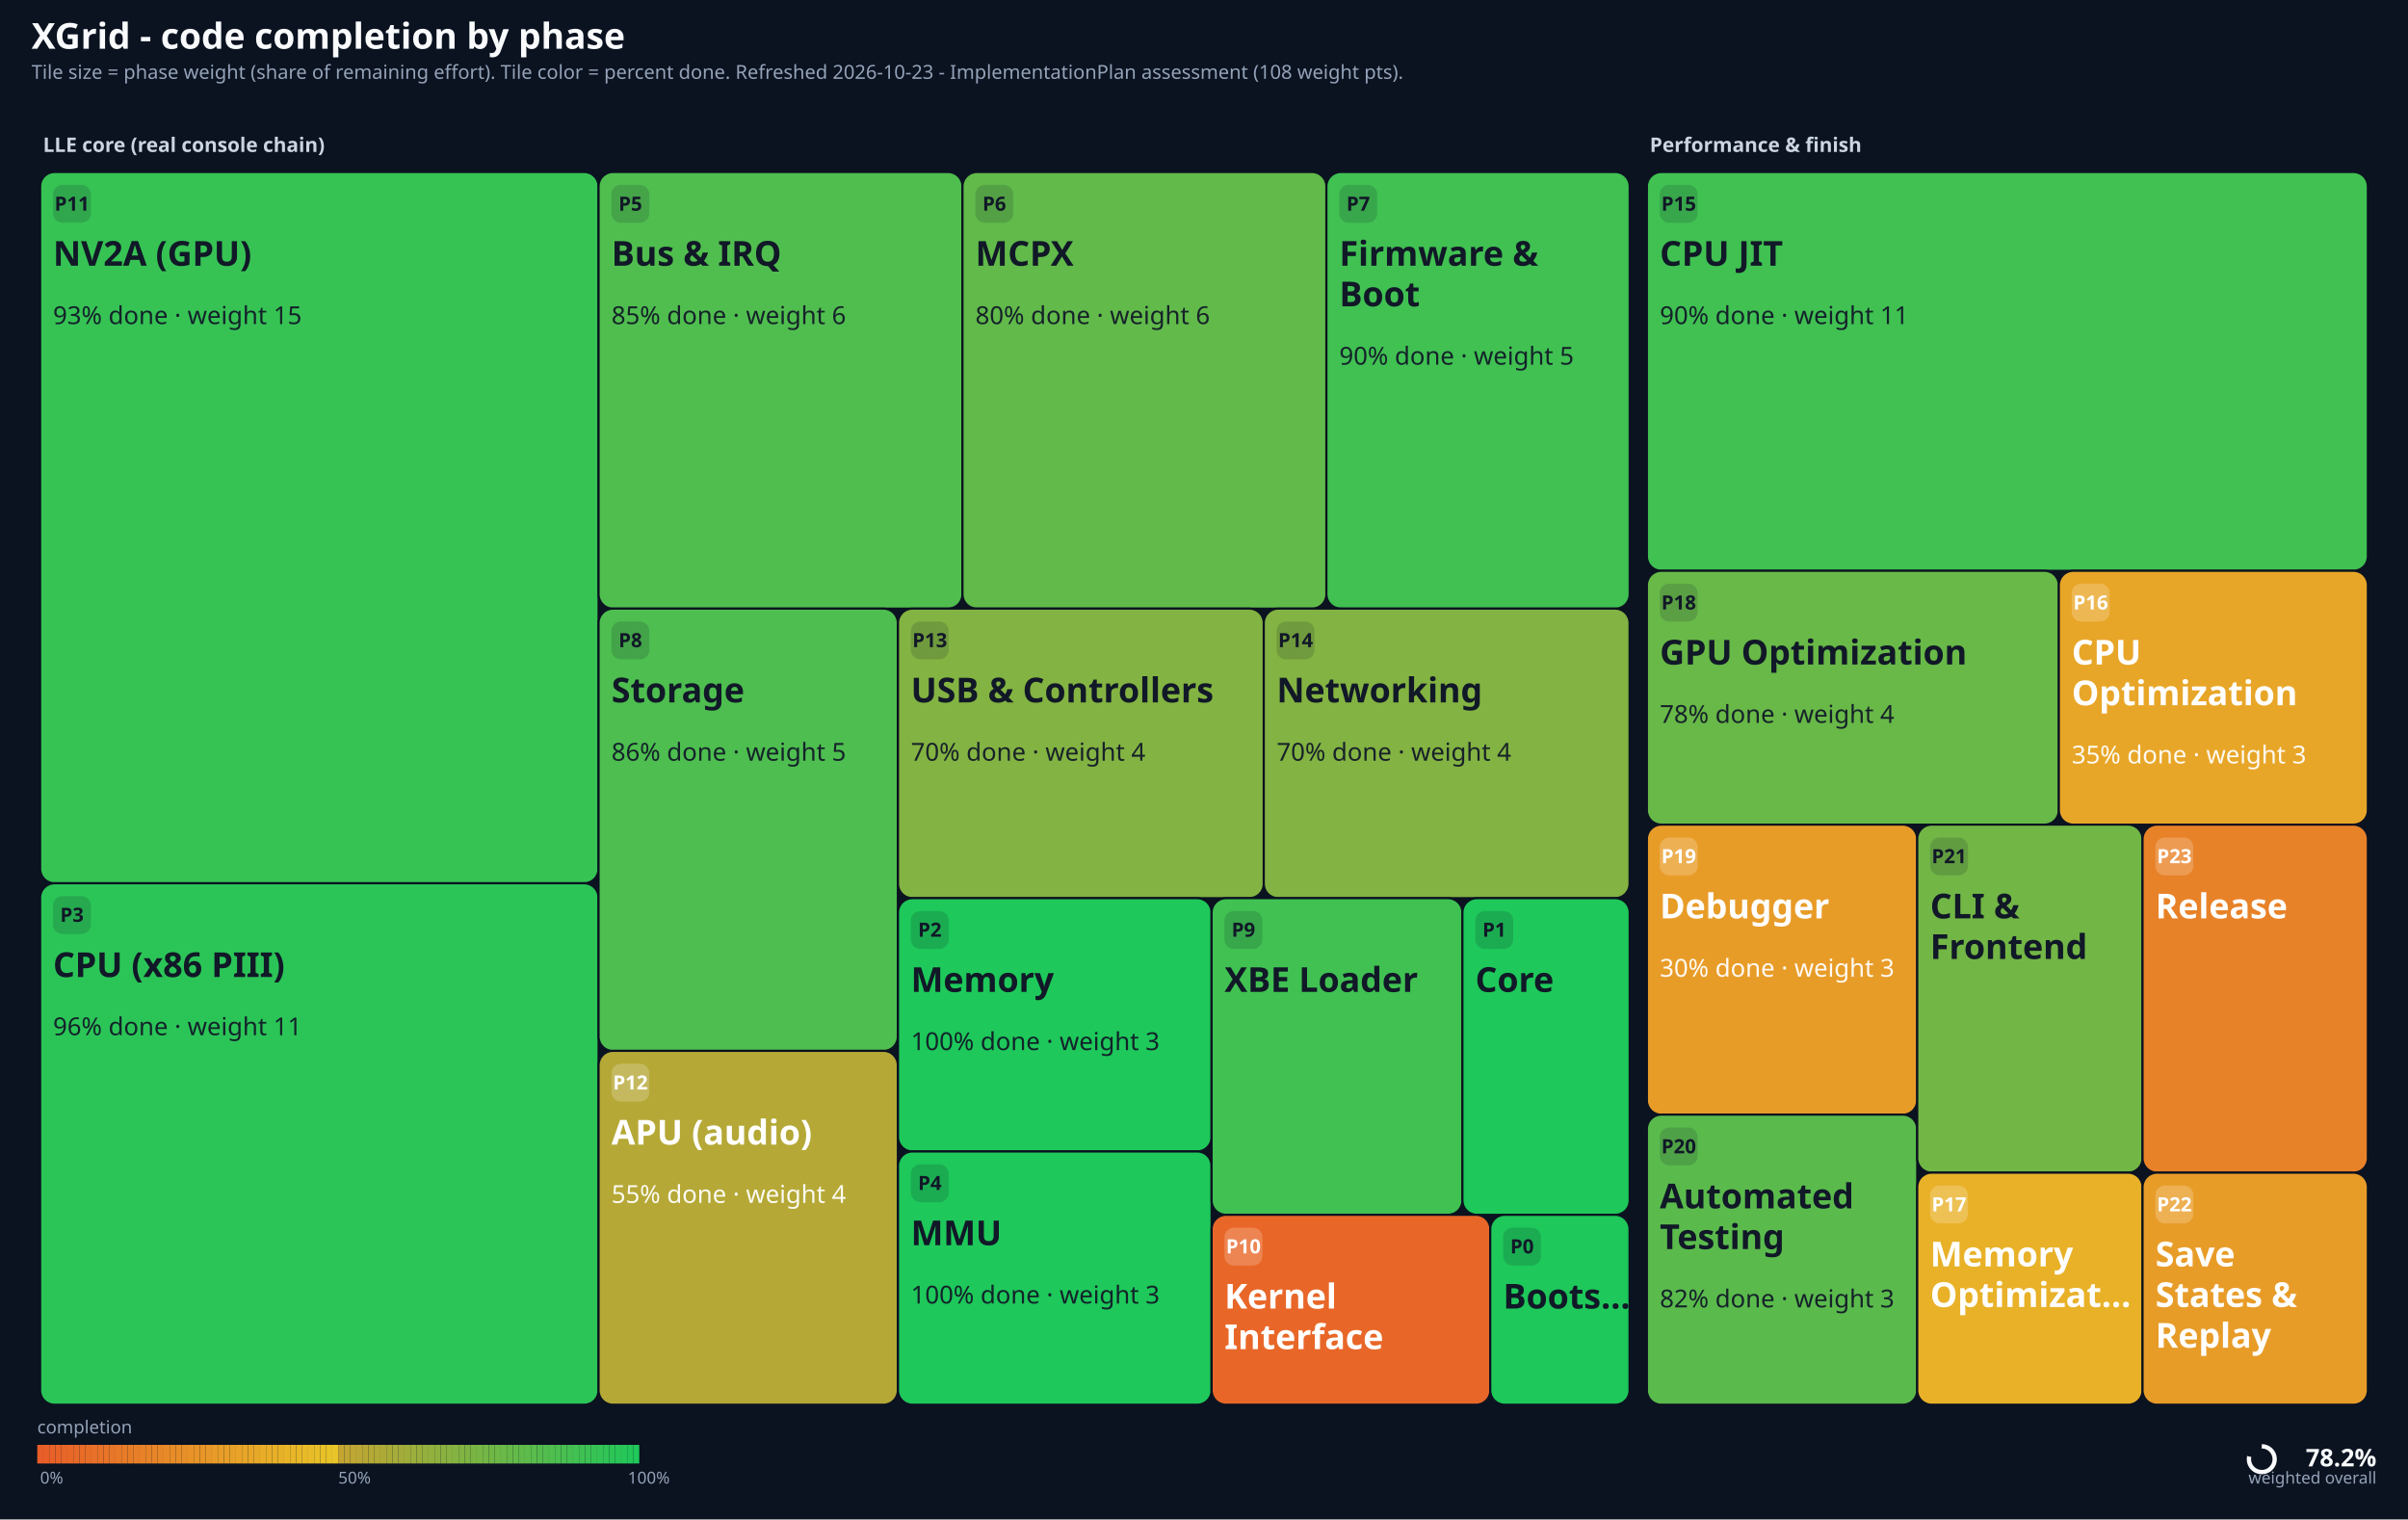
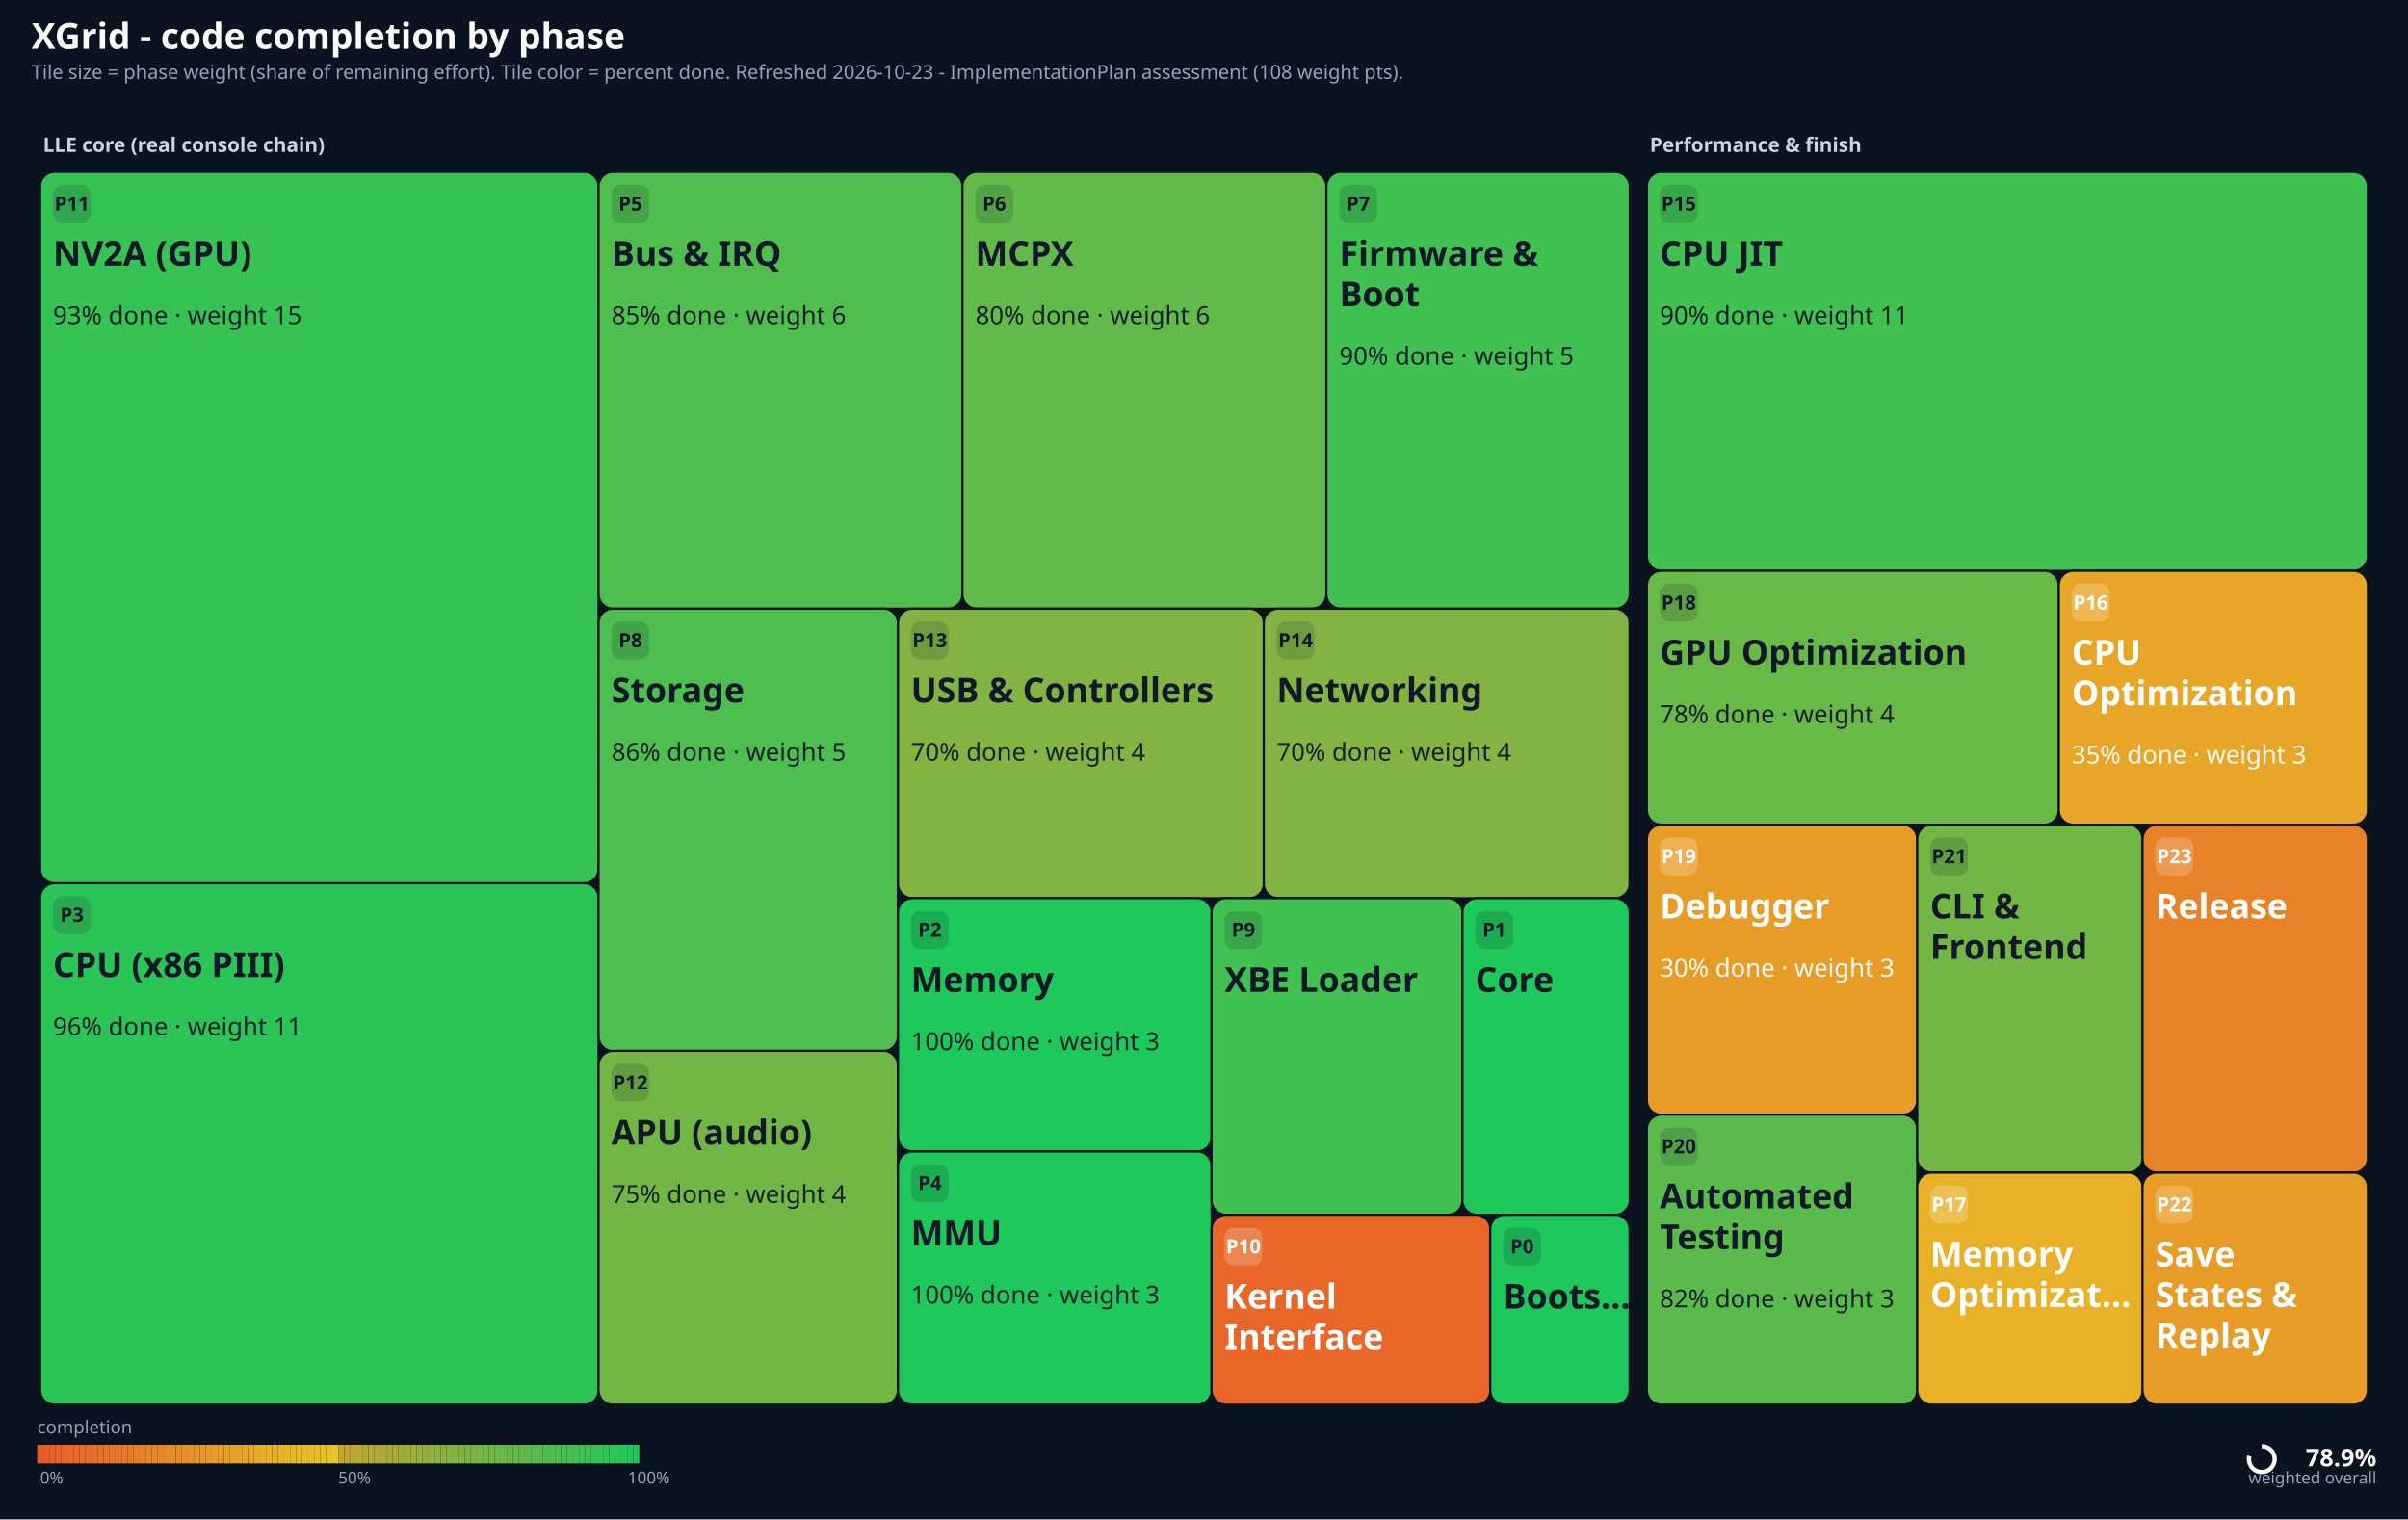
<svg xmlns="http://www.w3.org/2000/svg" width="1680" height="1060" viewBox="0 0 1680 1060" font-family="Segoe UI, Segoe UI Emoji, sans-serif">
  <rect width="1680" height="1060" fill="#0B1220" />
  <text x="22" y="34" font-size="25" font-weight="700" fill="#F8FAFC">XGrid - code completion by phase</text>
  <text x="22" y="55" font-size="13.5" fill="#94A3B8">Tile size = phase weight (share of remaining effort). Tile color = percent done. Refreshed 2026-10-23 - ImplementationPlan assessment (108 weight pts).</text>
  <text x="30" y="106" font-size="14" font-weight="700" fill="#CBD5E1">LLE core (real console chain)</text>
  <text x="1151" y="106" font-size="14" font-weight="700" fill="#CBD5E1">Performance &amp; finish</text>
  <g class="tile" data-p="11" data-name="NV2A (GPU)" data-done="93" data-weight="15">
    <rect x="28" y="120" width="389.6" height="496.2" rx="10" fill="#36C354" stroke="#0B1220" stroke-width="1.5" />
    <rect x="37" y="129" width="26.4" height="26.4" rx="6.6" fill="rgba(17,24,39,0.16)" />
    <text x="50.2" y="147" font-size="13.7" font-weight="700" fill="#111827" text-anchor="middle">P11</text>
    <text x="37" y="185.4" font-size="24" font-weight="700" fill="#111827">NV2A (GPU)</text>
    <text x="37" y="226.1" font-size="17.3" opacity="0.94" fill="#111827">93% done · weight 15</text>
  </g>
  <g class="tile" data-p="3" data-name="CPU (x86 PIII)" data-done="96" data-weight="11">
    <rect x="28" y="616.2" width="389.6" height="363.8" rx="10" fill="#2BC557" stroke="#0B1220" stroke-width="1.5" />
    <rect x="37" y="625.2" width="26.4" height="26.4" rx="6.6" fill="rgba(17,24,39,0.16)" />
    <text x="50.2" y="643.1" font-size="13.7" font-weight="700" fill="#111827" text-anchor="middle">P3</text>
    <text x="37" y="681.6" font-size="24" font-weight="700" fill="#111827">CPU (x86 PIII)</text>
    <text x="37" y="722.2" font-size="17.3" opacity="0.94" fill="#111827">96% done · weight 11</text>
  </g>
  <g class="tile" data-p="5" data-name="Bus &amp; IRQ" data-done="85" data-weight="6">
    <rect x="417.6" y="120" width="253.9" height="304.6" rx="10" fill="#50BE4E" stroke="#0B1220" stroke-width="1.5" />
    <rect x="426.6" y="129" width="26.4" height="26.4" rx="6.6" fill="rgba(17,24,39,0.16)" />
    <text x="439.8" y="147" font-size="13.7" font-weight="700" fill="#111827" text-anchor="middle">P5</text>
    <text x="426.6" y="185.4" font-size="24" font-weight="700" fill="#111827">Bus &amp; IRQ</text>
    <text x="426.6" y="226.1" font-size="17.3" opacity="0.94" fill="#111827">85% done · weight 6</text>
  </g>
  <g class="tile" data-p="6" data-name="MCPX" data-done="80" data-weight="6">
    <rect x="671.5" y="120" width="253.9" height="304.6" rx="10" fill="#61BA4A" stroke="#0B1220" stroke-width="1.5" />
    <rect x="680.5" y="129" width="26.4" height="26.4" rx="6.6" fill="rgba(17,24,39,0.16)" />
    <text x="693.7" y="147" font-size="13.7" font-weight="700" fill="#111827" text-anchor="middle">P6</text>
    <text x="680.5" y="185.4" font-size="24" font-weight="700" fill="#111827">MCPX</text>
    <text x="680.5" y="226.1" font-size="17.3" opacity="0.94" fill="#111827">80% done · weight 6</text>
  </g>
  <g class="tile" data-p="7" data-name="Firmware &amp; Boot" data-done="90" data-weight="5">
    <rect x="925.4" y="120" width="211.6" height="304.6" rx="10" fill="#40C152" stroke="#0B1220" stroke-width="1.5" />
    <rect x="934.4" y="129" width="26.4" height="26.4" rx="6.6" fill="rgba(17,24,39,0.16)" />
    <text x="947.6" y="147" font-size="13.7" font-weight="700" fill="#111827" text-anchor="middle">P7</text>
    <text x="934.4" y="185.4" font-size="24" font-weight="700" fill="#111827">Firmware &amp;</text>
    <text x="934.4" y="213.7" font-size="24" font-weight="700" fill="#111827">Boot</text>
    <text x="934.4" y="254.4" font-size="17.3" opacity="0.94" fill="#111827">90% done · weight 5</text>
  </g>
  <g class="tile" data-p="8" data-name="Storage" data-done="86" data-weight="5">
    <rect x="417.6" y="424.6" width="208.8" height="308.6" rx="10" fill="#4DBE4F" stroke="#0B1220" stroke-width="1.5" />
    <rect x="426.6" y="433.6" width="26.4" height="26.4" rx="6.6" fill="rgba(17,24,39,0.16)" />
    <text x="439.8" y="451.5" font-size="13.7" font-weight="700" fill="#111827" text-anchor="middle">P8</text>
    <text x="426.6" y="490" font-size="24" font-weight="700" fill="#111827">Storage</text>
    <text x="426.6" y="530.7" font-size="17.3" opacity="0.94" fill="#111827">86% done · weight 5</text>
  </g>
-   <g class="tile" data-p="12" data-name="APU (audio)" data-done="55" data-weight="4">
-     <rect x="417.6" y="733.1" width="208.8" height="246.9" rx="10" fill="#B5A836" stroke="#0B1220" stroke-width="1.5" />
-     <rect x="426.6" y="742.1" width="26.4" height="26.4" rx="6.6" fill="rgba(255,255,255,0.20)" />
-     <text x="439.8" y="760.1" font-size="13.7" font-weight="700" fill="#FFFFFF" text-anchor="middle">P12</text>
-     <text x="426.6" y="798.5" font-size="24" font-weight="700" fill="#FFFFFF">APU (audio)</text>
-     <text x="426.6" y="839.2" font-size="17.3" opacity="0.94" fill="#FFFFFF">55% done · weight 4</text>
+   <g class="tile" data-p="12" data-name="APU (audio)" data-done="75" data-weight="4">
+     <rect x="417.6" y="733.1" width="208.8" height="246.9" rx="10" fill="#72B646" stroke="#0B1220" stroke-width="1.5" />
+     <rect x="426.6" y="742.1" width="26.4" height="26.4" rx="6.6" fill="rgba(17,24,39,0.16)" />
+     <text x="439.8" y="760.1" font-size="13.7" font-weight="700" fill="#111827" text-anchor="middle">P12</text>
+     <text x="426.6" y="798.5" font-size="24" font-weight="700" fill="#111827">APU (audio)</text>
+     <text x="426.6" y="839.2" font-size="17.3" opacity="0.94" fill="#111827">75% done · weight 4</text>
  </g>
  <g class="tile" data-p="13" data-name="USB &amp; Controllers" data-done="70" data-weight="4">
    <rect x="626.5" y="424.6" width="255.2" height="202" rx="10" fill="#83B342" stroke="#0B1220" stroke-width="1.5" />
    <rect x="635.5" y="433.6" width="26.4" height="26.4" rx="6.6" fill="rgba(17,24,39,0.16)" />
    <text x="648.7" y="451.5" font-size="13.7" font-weight="700" fill="#111827" text-anchor="middle">P13</text>
    <text x="635.5" y="490" font-size="24" font-weight="700" fill="#111827">USB &amp; Controllers</text>
    <text x="635.5" y="530.7" font-size="17.3" opacity="0.94" fill="#111827">70% done · weight 4</text>
  </g>
  <g class="tile" data-p="14" data-name="Networking" data-done="70" data-weight="4">
    <rect x="881.7" y="424.6" width="255.2" height="202" rx="10" fill="#83B342" stroke="#0B1220" stroke-width="1.5" />
    <rect x="890.7" y="433.6" width="26.4" height="26.4" rx="6.6" fill="rgba(17,24,39,0.16)" />
    <text x="903.9" y="451.5" font-size="13.7" font-weight="700" fill="#111827" text-anchor="middle">P14</text>
    <text x="890.7" y="490" font-size="24" font-weight="700" fill="#111827">Networking</text>
    <text x="890.7" y="530.7" font-size="17.3" opacity="0.94" fill="#111827">70% done · weight 4</text>
  </g>
  <g class="tile" data-p="2" data-name="Memory" data-done="100" data-weight="3">
    <rect x="626.5" y="626.6" width="218.8" height="176.7" rx="10" fill="#1EC85A" stroke="#0B1220" stroke-width="1.5" />
    <rect x="635.5" y="635.6" width="26.4" height="26.4" rx="6.6" fill="rgba(17,24,39,0.16)" />
    <text x="648.7" y="653.5" font-size="13.7" font-weight="700" fill="#111827" text-anchor="middle">P2</text>
    <text x="635.5" y="692" font-size="24" font-weight="700" fill="#111827">Memory</text>
    <text x="635.5" y="732.6" font-size="17.3" opacity="0.94" fill="#111827">100% done · weight 3</text>
  </g>
  <g class="tile" data-p="4" data-name="MMU" data-done="100" data-weight="3">
    <rect x="626.5" y="803.3" width="218.8" height="176.7" rx="10" fill="#1EC85A" stroke="#0B1220" stroke-width="1.5" />
    <rect x="635.5" y="812.3" width="26.4" height="26.4" rx="6.6" fill="rgba(17,24,39,0.16)" />
    <text x="648.7" y="830.2" font-size="13.7" font-weight="700" fill="#111827" text-anchor="middle">P4</text>
    <text x="635.5" y="868.7" font-size="24" font-weight="700" fill="#111827">MMU</text>
    <text x="635.5" y="909.4" font-size="17.3" opacity="0.94" fill="#111827">100% done · weight 3</text>
  </g>
  <g class="tile" data-p="9" data-name="XBE Loader" data-done="90" data-weight="3">
    <rect x="845.3" y="626.6" width="175" height="220.9" rx="10" fill="#40C152" stroke="#0B1220" stroke-width="1.5" />
    <rect x="854.3" y="635.6" width="26.4" height="26.4" rx="6.6" fill="rgba(17,24,39,0.16)" />
    <text x="867.5" y="653.5" font-size="13.7" font-weight="700" fill="#111827" text-anchor="middle">P9</text>
    <text x="854.3" y="692" font-size="24" font-weight="700" fill="#111827">XBE Loader</text>
  </g>
  <g class="tile" data-p="1" data-name="Core" data-done="100" data-weight="2">
    <rect x="1020.3" y="626.6" width="116.7" height="220.9" rx="10" fill="#1EC85A" stroke="#0B1220" stroke-width="1.5" />
    <rect x="1029.3" y="635.6" width="26.4" height="26.4" rx="6.6" fill="rgba(17,24,39,0.16)" />
    <text x="1042.5" y="653.5" font-size="13.7" font-weight="700" fill="#111827" text-anchor="middle">P1</text>
    <text x="1029.3" y="692" font-size="24" font-weight="700" fill="#111827">Core</text>
  </g>
  <g class="tile" data-p="10" data-name="Kernel Interface" data-done="5" data-weight="2">
    <rect x="845.3" y="847.5" width="194.5" height="132.5" rx="10" fill="#E86728" stroke="#0B1220" stroke-width="1.5" />
    <rect x="854.3" y="856.5" width="26.4" height="26.4" rx="6.6" fill="rgba(255,255,255,0.20)" />
    <text x="867.5" y="874.4" font-size="13.7" font-weight="700" fill="#FFFFFF" text-anchor="middle">P10</text>
    <text x="854.3" y="912.9" font-size="24" font-weight="700" fill="#FFFFFF">Kernel</text>
    <text x="854.3" y="941.2" font-size="24" font-weight="700" fill="#FFFFFF">Interface</text>
  </g>
  <g class="tile" data-p="0" data-name="Bootstrap" data-done="100" data-weight="1">
    <rect x="1039.7" y="847.5" width="97.2" height="132.5" rx="10" fill="#1EC85A" stroke="#0B1220" stroke-width="1.5" />
    <rect x="1048.7" y="856.5" width="26.4" height="26.4" rx="6.6" fill="rgba(17,24,39,0.16)" />
    <text x="1061.9" y="874.4" font-size="13.7" font-weight="700" fill="#111827" text-anchor="middle">P0</text>
    <text x="1048.7" y="912.9" font-size="24" font-weight="700" fill="#111827">Boots…</text>
  </g>
  <g class="tile" data-p="15" data-name="CPU JIT" data-done="90" data-weight="11">
    <rect x="1149" y="120" width="503" height="278.2" rx="10" fill="#40C152" stroke="#0B1220" stroke-width="1.5" />
    <rect x="1158" y="129" width="26.4" height="26.4" rx="6.6" fill="rgba(17,24,39,0.16)" />
    <text x="1171.2" y="147" font-size="13.7" font-weight="700" fill="#111827" text-anchor="middle">P15</text>
    <text x="1158" y="185.4" font-size="24" font-weight="700" fill="#111827">CPU JIT</text>
    <text x="1158" y="226.1" font-size="17.3" opacity="0.94" fill="#111827">90% done · weight 11</text>
  </g>
  <g class="tile" data-p="18" data-name="GPU Optimization" data-done="78" data-weight="4">
    <rect x="1149" y="398.2" width="287.4" height="177.1" rx="10" fill="#68B948" stroke="#0B1220" stroke-width="1.5" />
    <rect x="1158" y="407.2" width="26.4" height="26.4" rx="6.6" fill="rgba(17,24,39,0.16)" />
    <text x="1171.2" y="425.2" font-size="13.7" font-weight="700" fill="#111827" text-anchor="middle">P18</text>
    <text x="1158" y="463.6" font-size="24" font-weight="700" fill="#111827">GPU Optimization</text>
    <text x="1158" y="504.3" font-size="17.3" opacity="0.94" fill="#111827">78% done · weight 4</text>
  </g>
  <g class="tile" data-p="16" data-name="CPU Optimization" data-done="35" data-weight="3">
    <rect x="1436.4" y="398.2" width="215.6" height="177.1" rx="10" fill="#E8A628" stroke="#0B1220" stroke-width="1.5" />
    <rect x="1445.4" y="407.2" width="26.4" height="26.4" rx="6.6" fill="rgba(255,255,255,0.20)" />
    <text x="1458.6" y="425.2" font-size="13.7" font-weight="700" fill="#FFFFFF" text-anchor="middle">P16</text>
    <text x="1445.4" y="463.6" font-size="24" font-weight="700" fill="#FFFFFF">CPU</text>
    <text x="1445.4" y="492" font-size="24" font-weight="700" fill="#FFFFFF">Optimization</text>
    <text x="1445.4" y="532.6" font-size="17.3" opacity="0.94" fill="#FFFFFF">35% done · weight 3</text>
  </g>
  <g class="tile" data-p="19" data-name="Debugger" data-done="30" data-weight="3">
    <rect x="1149" y="575.3" width="188.6" height="202.4" rx="10" fill="#E89C28" stroke="#0B1220" stroke-width="1.5" />
    <rect x="1158" y="584.3" width="26.4" height="26.4" rx="6.6" fill="rgba(255,255,255,0.20)" />
    <text x="1171.2" y="602.2" font-size="13.7" font-weight="700" fill="#FFFFFF" text-anchor="middle">P19</text>
    <text x="1158" y="640.7" font-size="24" font-weight="700" fill="#FFFFFF">Debugger</text>
    <text x="1158" y="681.4" font-size="17.3" opacity="0.94" fill="#FFFFFF">30% done · weight 3</text>
  </g>
  <g class="tile" data-p="20" data-name="Automated Testing" data-done="82" data-weight="3">
    <rect x="1149" y="777.6" width="188.6" height="202.4" rx="10" fill="#5ABB4C" stroke="#0B1220" stroke-width="1.5" />
    <rect x="1158" y="786.6" width="26.4" height="26.4" rx="6.6" fill="rgba(17,24,39,0.16)" />
    <text x="1171.2" y="804.6" font-size="13.7" font-weight="700" fill="#111827" text-anchor="middle">P20</text>
    <text x="1158" y="843" font-size="24" font-weight="700" fill="#111827">Automated</text>
    <text x="1158" y="871.4" font-size="24" font-weight="700" fill="#111827">Testing</text>
    <text x="1158" y="912.1" font-size="17.3" opacity="0.94" fill="#111827">82% done · weight 3</text>
  </g>
  <g class="tile" data-p="21" data-name="CLI &amp; Frontend" data-done="75" data-weight="3">
    <rect x="1337.6" y="575.3" width="157.2" height="242.8" rx="10" fill="#72B646" stroke="#0B1220" stroke-width="1.5" />
    <rect x="1346.6" y="584.3" width="26.4" height="26.4" rx="6.6" fill="rgba(17,24,39,0.16)" />
    <text x="1359.8" y="602.2" font-size="13.7" font-weight="700" fill="#111827" text-anchor="middle">P21</text>
    <text x="1346.6" y="640.7" font-size="24" font-weight="700" fill="#111827">CLI &amp;</text>
    <text x="1346.6" y="669" font-size="24" font-weight="700" fill="#111827">Frontend</text>
  </g>
  <g class="tile" data-p="23" data-name="Release" data-done="18" data-weight="3">
    <rect x="1494.8" y="575.3" width="157.2" height="242.8" rx="10" fill="#E88228" stroke="#0B1220" stroke-width="1.5" />
    <rect x="1503.8" y="584.3" width="26.4" height="26.4" rx="6.6" fill="rgba(255,255,255,0.20)" />
    <text x="1517" y="602.2" font-size="13.7" font-weight="700" fill="#FFFFFF" text-anchor="middle">P23</text>
    <text x="1503.8" y="640.7" font-size="24" font-weight="700" fill="#FFFFFF">Release</text>
  </g>
  <g class="tile" data-p="17" data-name="Memory Optimization" data-done="40" data-weight="2">
    <rect x="1337.6" y="818.1" width="157.2" height="161.9" rx="10" fill="#E8B128" stroke="#0B1220" stroke-width="1.5" />
    <rect x="1346.6" y="827.1" width="26.4" height="26.4" rx="6.6" fill="rgba(255,255,255,0.20)" />
    <text x="1359.8" y="845.1" font-size="13.7" font-weight="700" fill="#FFFFFF" text-anchor="middle">P17</text>
    <text x="1346.6" y="883.5" font-size="24" font-weight="700" fill="#FFFFFF">Memory</text>
    <text x="1346.6" y="911.8" font-size="24" font-weight="700" fill="#FFFFFF">Optimizat…</text>
  </g>
  <g class="tile" data-p="22" data-name="Save States &amp; Replay" data-done="30" data-weight="2">
    <rect x="1494.8" y="818.1" width="157.2" height="161.9" rx="10" fill="#E89C28" stroke="#0B1220" stroke-width="1.5" />
    <rect x="1503.8" y="827.1" width="26.4" height="26.4" rx="6.6" fill="rgba(255,255,255,0.20)" />
    <text x="1517" y="845.1" font-size="13.7" font-weight="700" fill="#FFFFFF" text-anchor="middle">P22</text>
    <text x="1503.8" y="883.5" font-size="24" font-weight="700" fill="#FFFFFF">Save</text>
    <text x="1503.8" y="911.8" font-size="24" font-weight="700" fill="#FFFFFF">States &amp;</text>
    <text x="1503.8" y="940.2" font-size="24" font-weight="700" fill="#FFFFFF">Replay</text>
  </g>
  <text x="26" y="1000" font-size="12.5" fill="#94A3B8">completion</text>
  <rect x="26" y="1008" width="4.2" height="13" fill="#E85D28" />
  <rect x="30.2" y="1008" width="4.2" height="13" fill="#E85F28" />
  <rect x="34.4" y="1008" width="4.2" height="13" fill="#E86128" />
  <rect x="38.6" y="1008" width="4.2" height="13" fill="#E86328" />
  <rect x="42.8" y="1008" width="4.2" height="13" fill="#E86628" />
  <rect x="47" y="1008" width="4.2" height="13" fill="#E86828" />
  <rect x="51.2" y="1008" width="4.2" height="13" fill="#E86A28" />
  <rect x="55.4" y="1008" width="4.2" height="13" fill="#E86C28" />
  <rect x="59.6" y="1008" width="4.2" height="13" fill="#E86E28" />
  <rect x="63.8" y="1008" width="4.2" height="13" fill="#E87028" />
  <rect x="68" y="1008" width="4.2" height="13" fill="#E87228" />
  <rect x="72.2" y="1008" width="4.2" height="13" fill="#E87428" />
  <rect x="76.4" y="1008" width="4.2" height="13" fill="#E87628" />
  <rect x="80.6" y="1008" width="4.2" height="13" fill="#E87928" />
  <rect x="84.8" y="1008" width="4.2" height="13" fill="#E87B28" />
  <rect x="89" y="1008" width="4.2" height="13" fill="#E87D28" />
  <rect x="93.2" y="1008" width="4.2" height="13" fill="#E87F28" />
  <rect x="97.4" y="1008" width="4.2" height="13" fill="#E88128" />
  <rect x="101.6" y="1008" width="4.2" height="13" fill="#E88328" />
  <rect x="105.8" y="1008" width="4.2" height="13" fill="#E88528" />
  <rect x="110" y="1008" width="4.2" height="13" fill="#E88728" />
  <rect x="114.2" y="1008" width="4.2" height="13" fill="#E88A28" />
  <rect x="118.4" y="1008" width="4.2" height="13" fill="#E88C28" />
  <rect x="122.6" y="1008" width="4.2" height="13" fill="#E88E28" />
  <rect x="126.8" y="1008" width="4.2" height="13" fill="#E89028" />
  <rect x="131" y="1008" width="4.2" height="13" fill="#E89228" />
  <rect x="135.2" y="1008" width="4.2" height="13" fill="#E89428" />
  <rect x="139.4" y="1008" width="4.2" height="13" fill="#E89628" />
  <rect x="143.6" y="1008" width="4.2" height="13" fill="#E89828" />
  <rect x="147.8" y="1008" width="4.2" height="13" fill="#E89B28" />
  <rect x="152" y="1008" width="4.2" height="13" fill="#E89D28" />
  <rect x="156.2" y="1008" width="4.2" height="13" fill="#E89F28" />
  <rect x="160.4" y="1008" width="4.2" height="13" fill="#E8A128" />
  <rect x="164.6" y="1008" width="4.2" height="13" fill="#E8A328" />
  <rect x="168.8" y="1008" width="4.2" height="13" fill="#E8A528" />
  <rect x="173" y="1008" width="4.2" height="13" fill="#E8A728" />
  <rect x="177.2" y="1008" width="4.2" height="13" fill="#E8A928" />
  <rect x="181.4" y="1008" width="4.2" height="13" fill="#E8AC28" />
  <rect x="185.6" y="1008" width="4.2" height="13" fill="#E8AE28" />
  <rect x="189.8" y="1008" width="4.2" height="13" fill="#E8B028" />
  <rect x="194" y="1008" width="4.2" height="13" fill="#E8B228" />
  <rect x="198.2" y="1008" width="4.2" height="13" fill="#E8B428" />
  <rect x="202.4" y="1008" width="4.2" height="13" fill="#E8B628" />
  <rect x="206.6" y="1008" width="4.2" height="13" fill="#E8B828" />
  <rect x="210.8" y="1008" width="4.2" height="13" fill="#E8BA28" />
  <rect x="215" y="1008" width="4.2" height="13" fill="#E8BC28" />
  <rect x="219.2" y="1008" width="4.2" height="13" fill="#E8BF28" />
  <rect x="223.4" y="1008" width="4.2" height="13" fill="#E8C128" />
  <rect x="227.6" y="1008" width="4.2" height="13" fill="#E8C328" />
  <rect x="231.8" y="1008" width="4.2" height="13" fill="#E8C528" />
  <rect x="236" y="1008" width="4.2" height="13" fill="#C4A532" />
  <rect x="240.2" y="1008" width="4.2" height="13" fill="#C1A633" />
  <rect x="244.4" y="1008" width="4.2" height="13" fill="#BEA734" />
  <rect x="248.6" y="1008" width="4.2" height="13" fill="#BAA735" />
  <rect x="252.8" y="1008" width="4.2" height="13" fill="#B7A836" />
  <rect x="257" y="1008" width="4.2" height="13" fill="#B4A936" />
  <rect x="261.2" y="1008" width="4.2" height="13" fill="#B0AA37" />
  <rect x="265.4" y="1008" width="4.2" height="13" fill="#ADAA38" />
  <rect x="269.6" y="1008" width="4.2" height="13" fill="#A9AB39" />
  <rect x="273.8" y="1008" width="4.2" height="13" fill="#A6AC3A" />
  <rect x="278" y="1008" width="4.2" height="13" fill="#A3AC3A" />
  <rect x="282.2" y="1008" width="4.2" height="13" fill="#9FAD3B" />
  <rect x="286.4" y="1008" width="4.2" height="13" fill="#9CAE3C" />
  <rect x="290.6" y="1008" width="4.2" height="13" fill="#99AE3D" />
  <rect x="294.8" y="1008" width="4.2" height="13" fill="#95AF3E" />
  <rect x="299" y="1008" width="4.2" height="13" fill="#92B03E" />
  <rect x="303.2" y="1008" width="4.2" height="13" fill="#8FB13F" />
  <rect x="307.4" y="1008" width="4.2" height="13" fill="#8BB140" />
  <rect x="311.6" y="1008" width="4.2" height="13" fill="#88B241" />
  <rect x="315.8" y="1008" width="4.2" height="13" fill="#84B342" />
  <rect x="320" y="1008" width="4.2" height="13" fill="#81B342" />
  <rect x="324.2" y="1008" width="4.2" height="13" fill="#7EB443" />
  <rect x="328.4" y="1008" width="4.2" height="13" fill="#7AB544" />
  <rect x="332.6" y="1008" width="4.2" height="13" fill="#77B545" />
  <rect x="336.8" y="1008" width="4.2" height="13" fill="#74B646" />
  <rect x="341" y="1008" width="4.2" height="13" fill="#70B746" />
  <rect x="345.2" y="1008" width="4.2" height="13" fill="#6DB847" />
  <rect x="349.4" y="1008" width="4.2" height="13" fill="#6AB848" />
  <rect x="353.6" y="1008" width="4.2" height="13" fill="#66B949" />
  <rect x="357.8" y="1008" width="4.2" height="13" fill="#63BA4A" />
  <rect x="362" y="1008" width="4.2" height="13" fill="#60BA4A" />
  <rect x="366.2" y="1008" width="4.2" height="13" fill="#5CBB4B" />
  <rect x="370.4" y="1008" width="4.2" height="13" fill="#59BC4C" />
  <rect x="374.6" y="1008" width="4.2" height="13" fill="#55BC4D" />
  <rect x="378.8" y="1008" width="4.2" height="13" fill="#52BD4E" />
  <rect x="383" y="1008" width="4.2" height="13" fill="#4FBE4E" />
  <rect x="387.2" y="1008" width="4.2" height="13" fill="#4BBF4F" />
  <rect x="391.4" y="1008" width="4.2" height="13" fill="#48BF50" />
  <rect x="395.6" y="1008" width="4.2" height="13" fill="#45C051" />
  <rect x="399.8" y="1008" width="4.2" height="13" fill="#41C152" />
  <rect x="404" y="1008" width="4.2" height="13" fill="#3EC152" />
  <rect x="408.2" y="1008" width="4.2" height="13" fill="#3BC253" />
  <rect x="412.4" y="1008" width="4.2" height="13" fill="#37C354" />
  <rect x="416.6" y="1008" width="4.2" height="13" fill="#34C355" />
  <rect x="420.8" y="1008" width="4.2" height="13" fill="#30C456" />
  <rect x="425" y="1008" width="4.2" height="13" fill="#2DC556" />
  <rect x="429.2" y="1008" width="4.2" height="13" fill="#2AC657" />
  <rect x="433.4" y="1008" width="4.2" height="13" fill="#26C658" />
  <rect x="437.6" y="1008" width="4.2" height="13" fill="#23C759" />
  <rect x="441.8" y="1008" width="4.2" height="13" fill="#20C85A" />
  <text x="28" y="1035" font-size="11.5" fill="#94A3B8">0%</text>
  <text x="236" y="1035" font-size="11.5" fill="#94A3B8">50%</text>
  <text x="438" y="1035" font-size="11.5" fill="#94A3B8">100%</text>
-   <circle cx="1578" cy="1018" r="9" fill="none" stroke="#F8FAFC" stroke-width="3" stroke-dasharray="44.2 12.3" transform="rotate(-90 1578 1018)" />
-   <text x="1658" y="1023" font-size="17" font-weight="700" fill="#F8FAFC" text-anchor="end">78.2%</text>
+   <circle cx="1578" cy="1018" r="9" fill="none" stroke="#F8FAFC" stroke-width="3" stroke-dasharray="44.6 11.9" transform="rotate(-90 1578 1018)" />
+   <text x="1658" y="1023" font-size="17" font-weight="700" fill="#F8FAFC" text-anchor="end">78.9%</text>
  <text x="1658" y="1035" font-size="11.5" fill="#94A3B8" text-anchor="end">weighted overall</text>
</svg>
